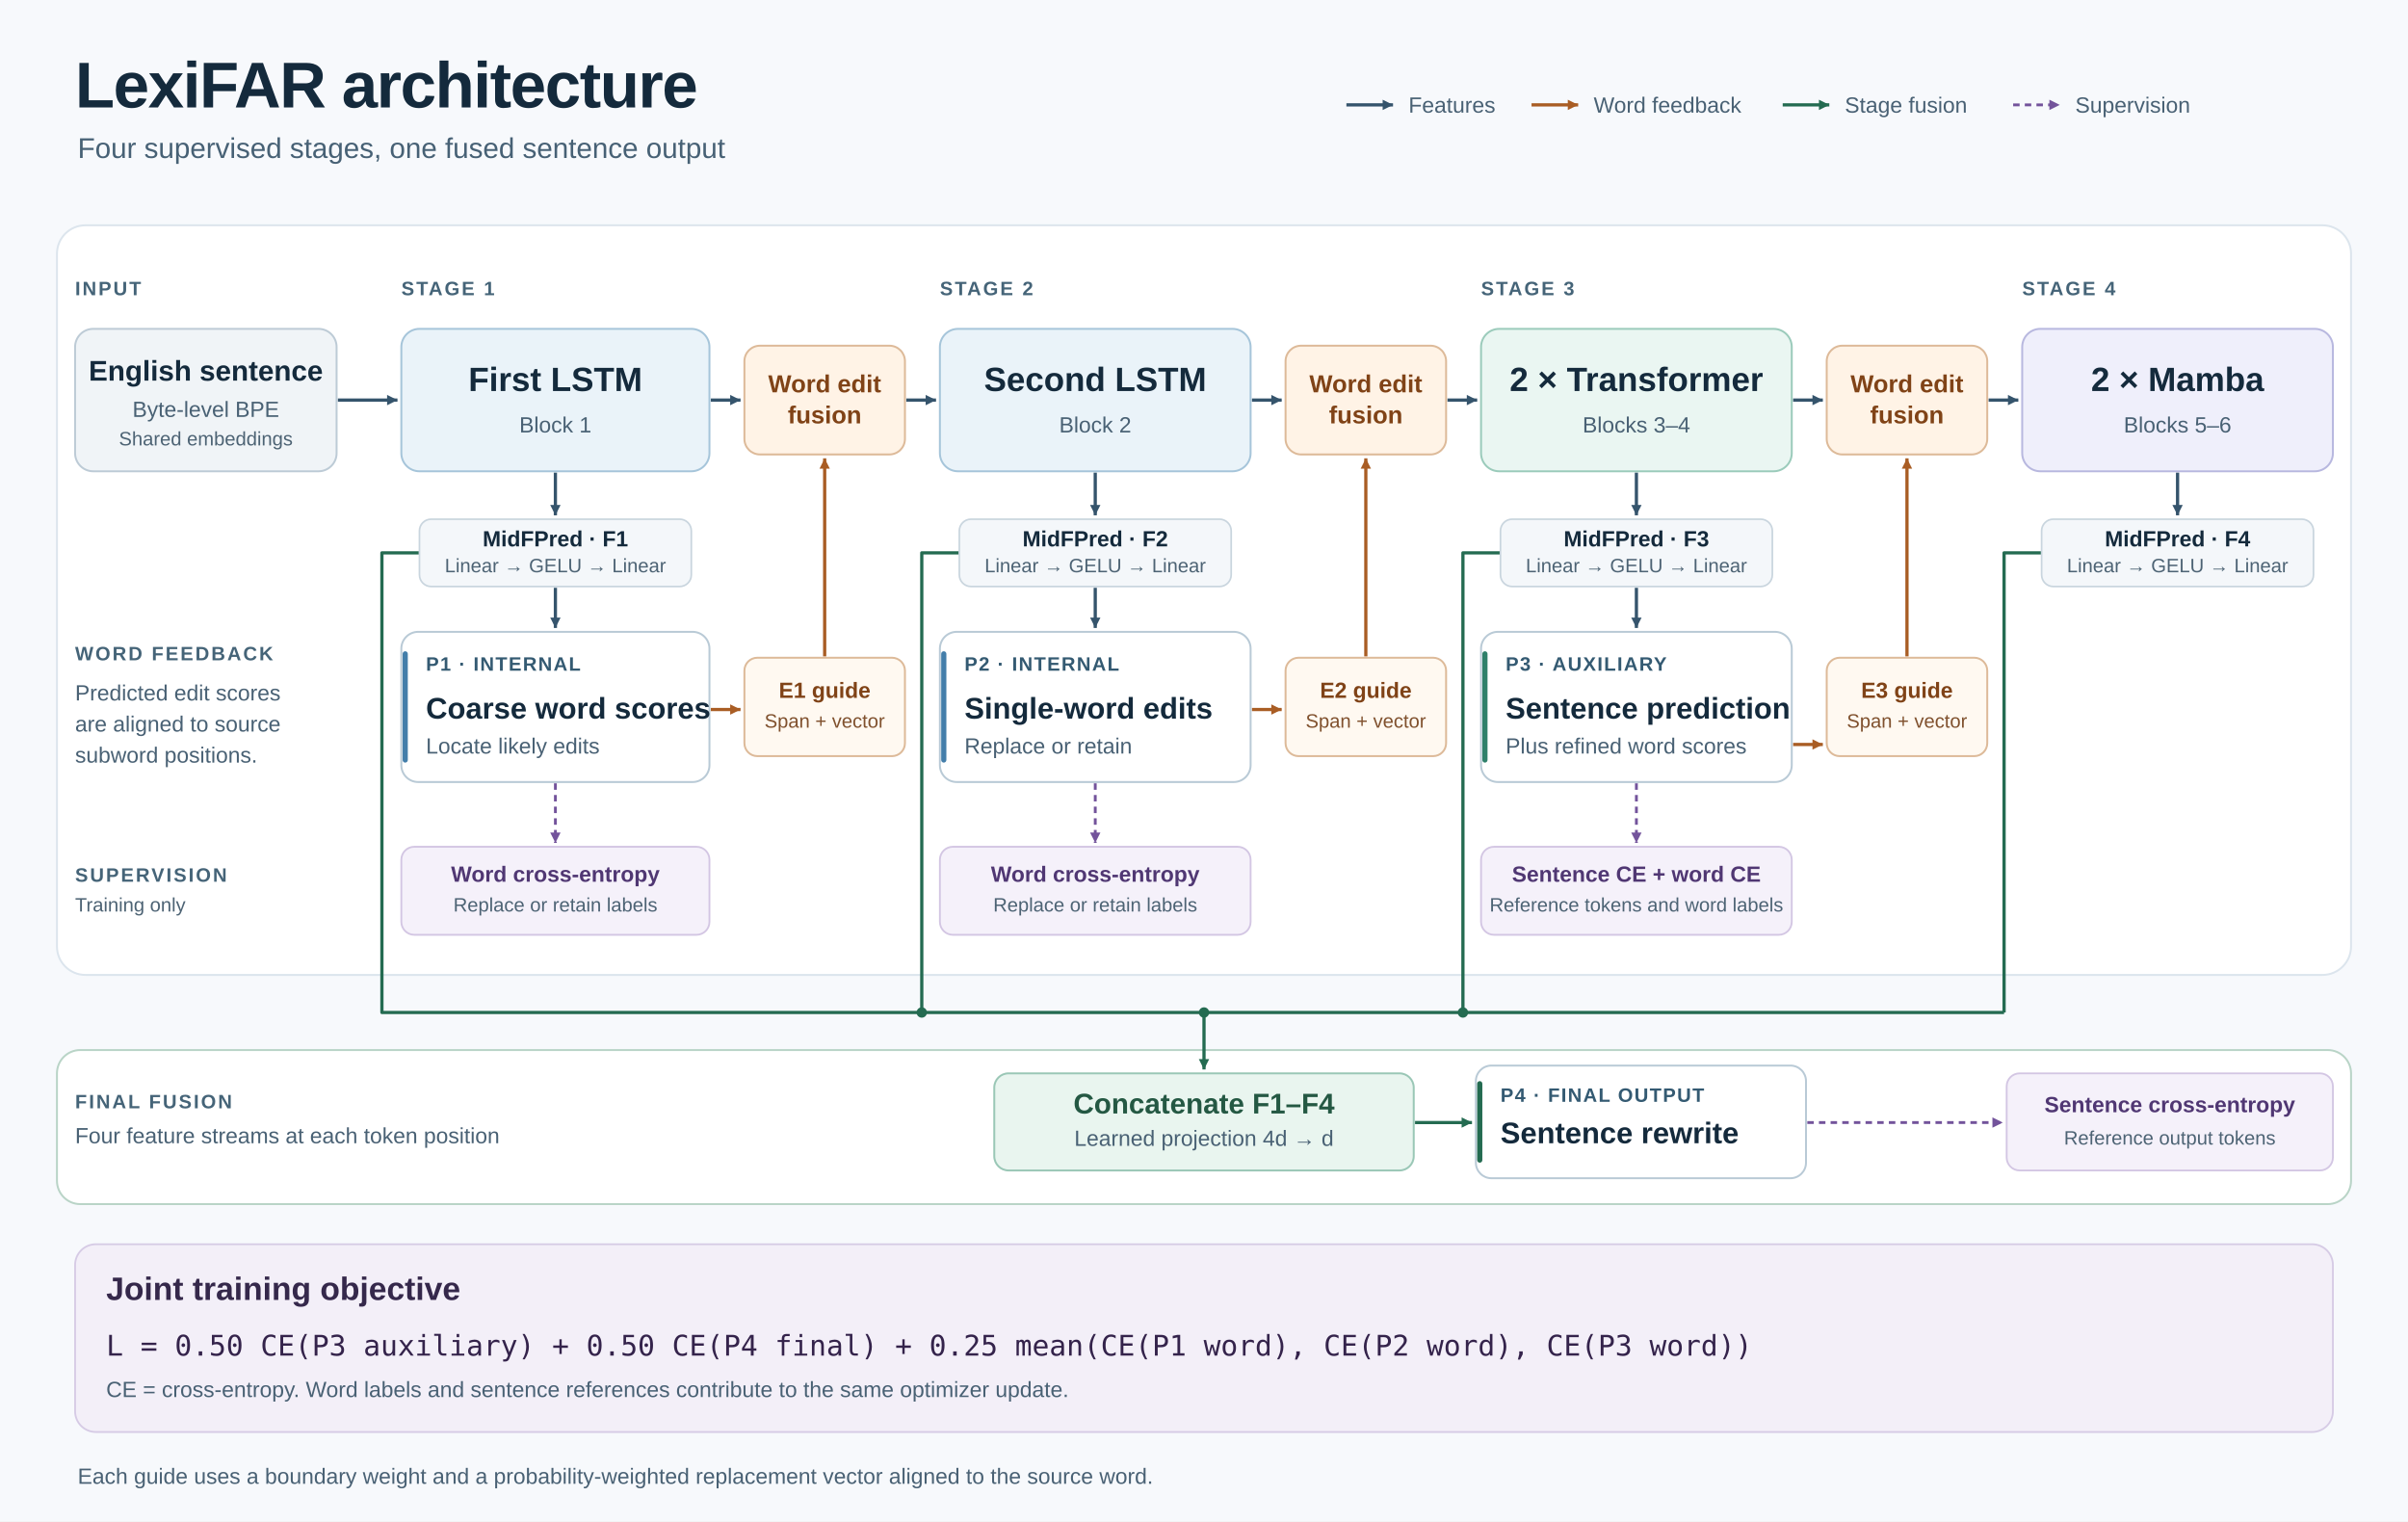
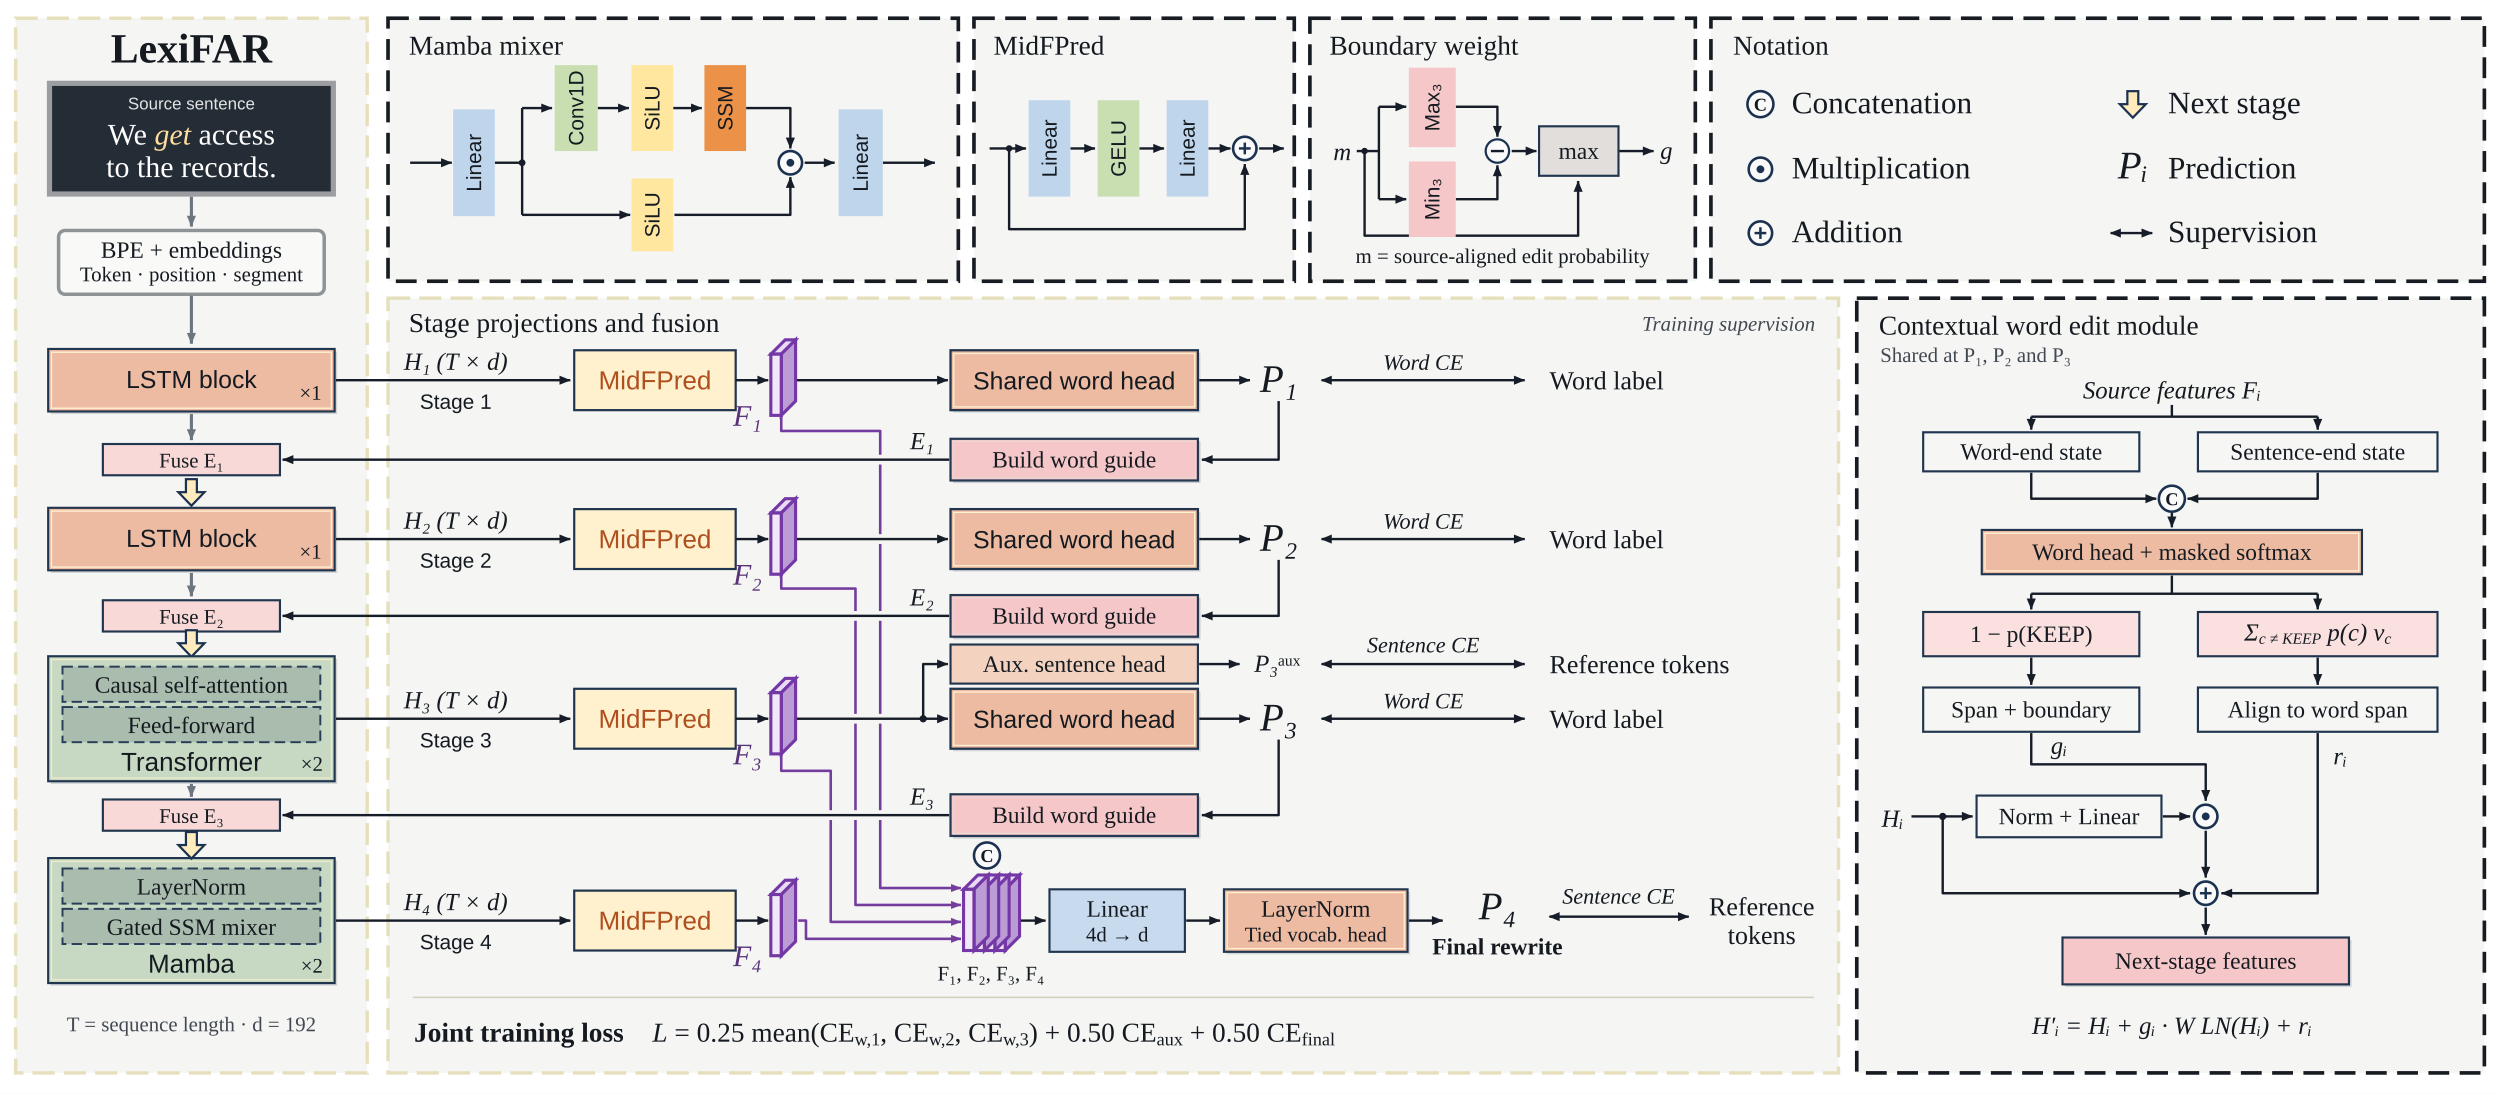
- <svg xmlns="http://www.w3.org/2000/svg" width="1860" height="1175" viewBox="0 0 1860 1175" role="img" aria-labelledby="diagram-title diagram-description">
+ <svg xmlns="http://www.w3.org/2000/svg" xmlns:xlink="http://www.w3.org/1999/xlink" width="1920" height="840" viewBox="0 0 1920 840" role="img" aria-labelledby="diagram-title diagram-description">
  <defs>
-     <marker id="arrow-feature" markerWidth="8" markerHeight="8" refX="8" refY="4" orient="auto" markerUnits="userSpaceOnUse" viewBox="0 0 8 8">
-       <path d="M0 0L8 4L0 8Z" fill="#35546c" />
+     <marker id="arrow" markerUnits="userSpaceOnUse" markerWidth="9" markerHeight="8" refX="8.3" refY="4" orient="auto" viewBox="0 0 9 8">
+       <path d="M0 0.5 8.5 4 0 7.5Z" fill="#161d28" />
    </marker>
-     <marker id="arrow-guide" markerWidth="8" markerHeight="8" refX="8" refY="4" orient="auto" markerUnits="userSpaceOnUse" viewBox="0 0 8 8">
-       <path d="M0 0L8 4L0 8Z" fill="#a95d24" />
+     <marker id="arrow-back" markerUnits="userSpaceOnUse" markerWidth="9" markerHeight="8" refX="0.7" refY="4" orient="auto" viewBox="0 0 9 8">
+       <path d="M8.5 0.5 0 4 8.5 7.5Z" fill="#161d28" />
    </marker>
-     <marker id="arrow-loss" markerWidth="8" markerHeight="8" refX="8" refY="4" orient="auto" markerUnits="userSpaceOnUse" viewBox="0 0 8 8">
-       <path d="M0 0L8 4L0 8Z" fill="#73539b" />
+     <marker id="arrow-purple" markerUnits="userSpaceOnUse" markerWidth="8" markerHeight="7" refX="7.6" refY="3.5" orient="auto" viewBox="0 0 8 7">
+       <path d="M0 0.4 7.8 3.5 0 6.6Z" fill="#743d9d" />
    </marker>
-     <marker id="arrow-fusion" markerWidth="8" markerHeight="8" refX="8" refY="4" orient="auto" markerUnits="userSpaceOnUse" viewBox="0 0 8 8">
-       <path d="M0 0L8 4L0 8Z" fill="#246b51" />
+     <marker id="arrow-gray" markerUnits="userSpaceOnUse" markerWidth="9" markerHeight="8" refX="8.3" refY="4" orient="auto" viewBox="0 0 9 8">
+       <path d="M0 0.5 8.5 4 0 7.5Z" fill="#6d7580" />
    </marker>
+     <g id="multiply">
+       <circle r="9" fill="#fafafa" stroke="#1b3150" stroke-width="2" />
+       <circle r="3" fill="#1b3150" />
+     </g>
+     <g id="addition">
+       <circle r="9" fill="#fafafa" stroke="#1b3150" stroke-width="2" />
+       <path d="M-4.5 0H4.5M0 -4.5V4.5" fill="none" stroke="#1b3150" stroke-width="1.9" />
+     </g>
+     <g id="concatenation">
+       <circle r="10" fill="#fafafa" stroke="#1b3150" stroke-width="2" />
+       <text y="5" text-anchor="middle" font-family="Arial, sans-serif" font-weight="700" font-size="14" fill="#1b3150">C</text>
+     </g>
+     <g id="stage-arrow">
+       <path d="M-4.2 -10H4.2V0H10L0 10.4 -10 0H-4.2Z" fill="#ffebbb" stroke="#1b3150" stroke-width="1.7" />
+     </g>
+     <g id="feature-sheet" stroke="#7337a6" stroke-width="2.4" stroke-linejoin="miter">
+       <path d="M0 -20 11 -31H19L8 -20Z" fill="#eadbf5" />
+       <path d="M8 -20 19 -31V16L8 27Z" fill="#bc9cd5" />
+       <path d="M0 -20H8V27H0Z" fill="#f1e7f6" />
+     </g>
+     <g id="projection-box">
+       <rect x="0" y="-23" width="124" height="46" fill="#fff1cd" stroke="#21364e" stroke-width="1.7" />
+       <text x="62" y="7" class="projection mid">MidFPred</text>
+     </g>
+     <g id="word-head-box">
+       <rect x="2" y="-21" width="190" height="46" fill="#293b50" opacity=".16" />
+       <rect x="0" y="-23" width="190" height="46" fill="#edbaa2" stroke="#21364e" stroke-width="1.75" />
+       <rect x="2.5" y="-20.5" width="185" height="41" fill="none" stroke="#fff0d1" stroke-width="1" />
+       <text x="95" y="7" class="node-label mid">Shared word head</text>
+     </g>
+     <g id="build-guide-box">
+       <rect x="2" y="-14" width="190" height="32" fill="#293b50" opacity=".21" />
+       <rect x="0" y="-16" width="190" height="32" fill="#f6c7c9" stroke="#253952" stroke-width="1.7" />
+       <rect x="2" y="-14" width="186" height="28" fill="none" stroke="#e9d9d6" stroke-width=".8" />
+       <text x="95" y="6" class="guide-label mid">Build word guide</text>
+     </g>
  </defs>
  <style>
-     text { font-family: "Segoe UI", Arial, sans-serif; fill: #142a3c; }
-     .title { font-size: 50px; font-weight: 700; letter-spacing: -1px; }
-     .subtitle { font-size: 22px; fill: #476175; }
-     .eyebrow { font-size: 15px; font-weight: 700; letter-spacing: 1.5px; fill: #456478; }
-     .centered { text-anchor: middle; }
-     .block { stroke-width: 1.5; }
-     .stem { fill: #f0f4f7; stroke: #bdcbd6; }
-     .lstm { fill: #eaf3f9; stroke: #a6c5da; }
-     .transformer { fill: #eaf6f2; stroke: #9bcbbb; }
-     .mamba { fill: #efeffb; stroke: #b8b8df; }
-     .lstm-accent { fill: #437eaa; }
-     .transformer-accent { fill: #2f806a; }
-     .fusion-accent { fill: #246b51; }
-     .block-title { font-size: 26px; font-weight: 700; }
-     .input-title { font-size: 22px; font-weight: 700; }
-     .detail { font-size: 17px; fill: #496174; }
-     .fine { font-size: 15px; fill: #4d6374; }
-     .projection { fill: #f4f7fa; stroke: #c9d5de; stroke-width: 1.3; }
-     .projection-title { font-size: 17px; font-weight: 700; }
-     .prediction { fill: #fff; stroke: #b9cad6; stroke-width: 1.5; }
-     .prediction-label { font-size: 15px; letter-spacing: 1px; font-weight: 700; fill: #345a72; }
-     .prediction-title { font-size: 23px; font-weight: 650; }
-     .gate, .guide { fill: #fff3e6; stroke: #ddba99; stroke-width: 1.5; }
-     .guide { fill: #fff9f1; }
-     .gate-title { font-size: 19px; font-weight: 700; fill: #804317; }
-     .guide-title { font-size: 17px; font-weight: 700; fill: #804317; }
-     .guide-detail { font-size: 15px; fill: #80512e; }
-     .loss { fill: #f5f1fa; stroke: #d3c6e3; stroke-width: 1.4; }
-     .loss-title { font-size: 17px; font-weight: 700; fill: #503773; }
-     .feature-arrow { stroke: #35546c; stroke-width: 2.5; fill: none; marker-end: url(#arrow-feature); }
-     .guide-arrow { stroke: #a95d24; stroke-width: 2.5; fill: none; marker-end: url(#arrow-guide); }
-     .loss-arrow { stroke: #73539b; stroke-width: 2.2; fill: none; stroke-dasharray: 5 4; marker-end: url(#arrow-loss); }
-     .fusion-wire, .fusion-arrow { stroke: #246b51; stroke-width: 2.5; fill: none; stroke-linejoin: round; }
-     .fusion-arrow { marker-end: url(#arrow-fusion); }
-     .fusion-box { fill: #e9f5ef; stroke: #9ac7b6; stroke-width: 1.5; }
-     .fusion-title { font-size: 22px; font-weight: 700; fill: #245843; }
-     .objective-title { font-size: 25px; font-weight: 700; fill: #35284b; }
-     .formula { font-family: "Cascadia Mono", Consolas, monospace; font-size: 22px; fill: #34234b; }
+     text { fill:#141a20; font-family:"Times New Roman",Times,serif; }
+     .mid { text-anchor:middle; }
+     .end { text-anchor:end; }
+     .section { font-size:21px; }
+     .node-label,.projection,.op-label,.stage-label,.group-label,.source-label { font-family:Arial,"Liberation Sans",sans-serif; }
+     .node-label { font-size:19px; }
+     .projection { font-size:20px; fill:#af4e1e; }
+     .op-label { font-size:16px; }
+     .stage-label { font-size:16px; }
+     .group-label { font-size:20px; }
+     .guide-label,.detail-label { font-size:18px; }
+     .reading { font-size:16px; }
+     .math { font-size:19px; font-style:italic; }
+     .prediction { font-size:30px; font-style:italic; }
+     .super-label { font-size:17px; font-style:italic; }
+     .truth { font-size:20px; }
+     .note { font-size:16px; fill:#414851; }
+     .feature-label { font-size:23px; font-style:italic; fill:#593378; }
+     .panel { fill:#f5f5f4; stroke:#171b22; stroke-width:2.8; stroke-dasharray:16 8; }
+     .warm-panel { fill:#f5f5f4; stroke:#e6dfbc; stroke-width:2.6; stroke-dasharray:17 7; }
+     .box { stroke:#21364e; stroke-width:1.65; }
+     .wire,.flow,.supervision,.fusion-wire,.gray-flow { fill:none; stroke:#161d28; stroke-width:1.85; stroke-linejoin:round; }
+     .flow { marker-end:url(#arrow); }
+     .supervision { marker-start:url(#arrow-back); marker-end:url(#arrow); }
+     .fusion-wire { stroke:#743d9d; stroke-width:2; marker-end:url(#arrow-purple); }
+     .gray-flow { stroke:#6d7580; stroke-width:2.4; marker-end:url(#arrow-gray); }
+     .bridge { fill:none; stroke:#f5f5f4; stroke-width:7.5; }
+     .junction { fill:#161d28; }
  </style>
-   <rect width="1860" height="1175" fill="#f7f9fc" />
-   <text x="58" y="83" class="title">LexiFAR architecture</text>
-   <text x="60" y="122" class="subtitle">Four supervised stages, one fused sentence output</text>
-   <g aria-label="Legend">
-     <path class="feature-arrow" d="M1040 81H1076" />
-     <text x="1088" y="87" class="detail">Features</text>
-     <path class="guide-arrow" d="M1183 81H1219" />
-     <text x="1231" y="87" class="detail">Word feedback</text>
-     <path class="fusion-arrow" d="M1377 81H1413" />
-     <text x="1425" y="87" class="detail">Stage fusion</text>
-     <path class="loss-arrow" d="M1555 81H1591" />
-     <text x="1603" y="87" class="detail">Supervision</text>
-   </g>
-   <rect x="44" y="174" width="1772" height="579" rx="22" fill="#fff" stroke="#dce5ed" stroke-width="1.5" />
-   <rect x="44" y="811" width="1772" height="119" rx="18" fill="#fff" stroke="#b9d4c7" stroke-width="1.5" />
-   <g aria-label="Shared input">
-     <text x="58" y="228" class="eyebrow">INPUT</text>
-     <rect x="58" y="254" width="202" height="110" rx="14" class="block stem" />
-     <text x="159" y="294" class="input-title centered">English sentence</text>
-     <text x="159" y="322" class="detail centered">Byte-level BPE</text>
-     <text x="159" y="344" class="fine centered">Shared embeddings</text>
-     <text x="58" y="510" class="eyebrow">WORD FEEDBACK</text>
-     <text x="58" y="541" class="detail">Predicted edit scores</text>
-     <text x="58" y="565" class="detail">are aligned to source</text>
-     <text x="58" y="589" class="detail">subword positions.</text>
-     <text x="58" y="681" class="eyebrow">SUPERVISION</text>
-     <text x="58" y="704" class="fine">Training only</text>
-   </g>
-   <g aria-label="Connections">
-     <path class="feature-arrow" d="M261 309H307" />
-     <path class="feature-arrow" d="M549 309H572" />
-     <path class="feature-arrow" d="M700 309H723" />
-     <path class="feature-arrow" d="M967 309H990" />
-     <path class="feature-arrow" d="M1118 309H1141" />
-     <path class="feature-arrow" d="M1385 309H1408" />
-     <path class="feature-arrow" d="M1536 309H1559" />
-     <path class="feature-arrow" d="M429 365V398" />
-     <path class="feature-arrow" d="M429 454V485" />
-     <path class="loss-arrow" d="M429 605V651" />
-     <path class="feature-arrow" d="M846 365V398" />
-     <path class="feature-arrow" d="M846 454V485" />
-     <path class="loss-arrow" d="M846 605V651" />
-     <path class="feature-arrow" d="M1264 365V398" />
-     <path class="feature-arrow" d="M1264 454V485" />
-     <path class="loss-arrow" d="M1264 605V651" />
-     <path class="feature-arrow" d="M1682 365V398" />
-     <path class="guide-arrow" d="M549 548H572" />
-     <path class="guide-arrow" d="M637 507V354" />
-     <path class="guide-arrow" d="M967 548H990" />
-     <path class="guide-arrow" d="M1055 507V354" />
-     <path class="guide-arrow" d="M1385 575H1408" />
-     <path class="guide-arrow" d="M1473 507V354" />
-   </g>
-   <g id="fusion-connections" aria-label="Four projected features enter final fusion">
-     <path class="fusion-wire" d="M324 427H295V782H1548" />
-     <path class="fusion-wire" d="M741 427H712V782" />
-     <path class="fusion-wire" d="M1159 427H1130V782" />
-     <path class="fusion-wire" d="M1577 427H1548V782" />
-     <circle cx="712" cy="782" r="4" class="fusion-accent" />
-     <circle cx="930" cy="782" r="4" class="fusion-accent" />
-     <circle cx="1130" cy="782" r="4" class="fusion-accent" />
-     <path class="fusion-arrow" d="M930 782V826" />
-     <path class="fusion-arrow" d="M1093 867H1137" />
-     <path class="loss-arrow" d="M1396 867H1547" />
-   </g>
-   <g id="p1" aria-label="STAGE 1 INTERNAL">
-     <text x="310" y="228" class="eyebrow">STAGE 1</text>
-     <rect x="310" y="254" width="238" height="110" rx="14" class="block lstm" />
-     <text x="429" y="302" class="block-title centered">First LSTM</text>
-     <text x="429" y="334" class="detail centered">Block 1</text>
-     <rect x="324" y="401" width="210" height="52" rx="9" class="projection" />
-     <text x="429" y="422" class="projection-title centered">MidFPred · F1</text>
-     <text x="429" y="442" class="fine centered">Linear → GELU → Linear</text>
-     <rect x="310" y="488" width="238" height="116" rx="13" class="prediction" />
-     <rect x="311" y="503" width="4" height="86" rx="2" class="lstm-accent" />
-     <text x="329" y="518" class="prediction-label">P1   ·   INTERNAL</text>
-     <text x="329" y="555" class="prediction-title">Coarse word scores</text>
-     <text x="329" y="582" class="detail">Locate likely edits</text>
-     <rect x="310" y="654" width="238" height="68" rx="10" class="loss" />
-     <text x="429" y="681" class="loss-title centered">Word cross-entropy</text>
-     <text x="429" y="704" class="fine centered">Replace or retain labels</text>
-   </g>
-   <g id="p2" aria-label="STAGE 2 INTERNAL">
-     <text x="726" y="228" class="eyebrow">STAGE 2</text>
-     <rect x="726" y="254" width="240" height="110" rx="14" class="block lstm" />
-     <text x="846" y="302" class="block-title centered">Second LSTM</text>
-     <text x="846" y="334" class="detail centered">Block 2</text>
-     <rect x="741" y="401" width="210" height="52" rx="9" class="projection" />
-     <text x="846" y="422" class="projection-title centered">MidFPred · F2</text>
-     <text x="846" y="442" class="fine centered">Linear → GELU → Linear</text>
-     <rect x="726" y="488" width="240" height="116" rx="13" class="prediction" />
-     <rect x="727" y="503" width="4" height="86" rx="2" class="lstm-accent" />
-     <text x="745" y="518" class="prediction-label">P2   ·   INTERNAL</text>
-     <text x="745" y="555" class="prediction-title">Single-word edits</text>
-     <text x="745" y="582" class="detail">Replace or retain</text>
-     <rect x="726" y="654" width="240" height="68" rx="10" class="loss" />
-     <text x="846" y="681" class="loss-title centered">Word cross-entropy</text>
-     <text x="846" y="704" class="fine centered">Replace or retain labels</text>
-   </g>
-   <g id="p3" aria-label="STAGE 3 AUXILIARY">
-     <text x="1144" y="228" class="eyebrow">STAGE 3</text>
-     <rect x="1144" y="254" width="240" height="110" rx="14" class="block transformer" />
-     <text x="1264" y="302" class="block-title centered">2 × Transformer</text>
-     <text x="1264" y="334" class="detail centered">Blocks 3–4</text>
-     <rect x="1159" y="401" width="210" height="52" rx="9" class="projection" />
-     <text x="1264" y="422" class="projection-title centered">MidFPred · F3</text>
-     <text x="1264" y="442" class="fine centered">Linear → GELU → Linear</text>
-     <rect x="1144" y="488" width="240" height="116" rx="13" class="prediction" />
-     <rect x="1145" y="503" width="4" height="86" rx="2" class="transformer-accent" />
-     <text x="1163" y="518" class="prediction-label">P3   ·   AUXILIARY</text>
-     <text x="1163" y="555" class="prediction-title">Sentence prediction</text>
-     <text x="1163" y="582" class="detail">Plus refined word scores</text>
-     <rect x="1144" y="654" width="240" height="68" rx="10" class="loss" />
-     <text x="1264" y="681" class="loss-title centered">Sentence CE + word CE</text>
-     <text x="1264" y="704" class="fine centered">Reference tokens and word labels</text>
-   </g>
-   <g id="f4" aria-label="STAGE 4 FEATURES">
-     <text x="1562" y="228" class="eyebrow">STAGE 4</text>
-     <rect x="1562" y="254" width="240" height="110" rx="14" class="block mamba" />
-     <text x="1682" y="302" class="block-title centered">2 × Mamba</text>
-     <text x="1682" y="334" class="detail centered">Blocks 5–6</text>
-     <rect x="1577" y="401" width="210" height="52" rx="9" class="projection" />
-     <text x="1682" y="422" class="projection-title centered">MidFPred · F4</text>
-     <text x="1682" y="442" class="fine centered">Linear → GELU → Linear</text>
-   </g>
-   <g id="e1" aria-label="E1 word feedback">
-     <rect x="575" y="267" width="124" height="84" rx="12" class="gate" />
-     <text x="637" y="303" class="gate-title centered">Word edit</text>
-     <text x="637" y="327" class="gate-title centered">fusion</text>
-     <rect x="575" y="508" width="124" height="76" rx="10" class="guide" />
-     <text x="637" y="539" class="guide-title centered">E1 guide</text>
-     <text x="637" y="562" class="guide-detail centered">Span + vector</text>
-   </g>
-   <g id="e2" aria-label="E2 word feedback">
-     <rect x="993" y="267" width="124" height="84" rx="12" class="gate" />
-     <text x="1055" y="303" class="gate-title centered">Word edit</text>
-     <text x="1055" y="327" class="gate-title centered">fusion</text>
-     <rect x="993" y="508" width="124" height="76" rx="10" class="guide" />
-     <text x="1055" y="539" class="guide-title centered">E2 guide</text>
-     <text x="1055" y="562" class="guide-detail centered">Span + vector</text>
-   </g>
-   <g id="e3" aria-label="E3 word feedback">
-     <rect x="1411" y="267" width="124" height="84" rx="12" class="gate" />
-     <text x="1473" y="303" class="gate-title centered">Word edit</text>
-     <text x="1473" y="327" class="gate-title centered">fusion</text>
-     <rect x="1411" y="508" width="124" height="76" rx="10" class="guide" />
-     <text x="1473" y="539" class="guide-title centered">E3 guide</text>
-     <text x="1473" y="562" class="guide-detail centered">Span + vector</text>
-   </g>
-   <g id="p4" aria-label="Stage fusion and sole final prediction">
-     <text x="58" y="856" class="eyebrow">FINAL FUSION</text>
-     <text x="58" y="883" class="detail">Four feature streams at each token position</text>
-     <rect x="768" y="829" width="324" height="75" rx="11" class="fusion-box" />
-     <text x="930" y="860" class="fusion-title centered">Concatenate F1–F4</text>
-     <text x="930" y="885" class="detail centered">Learned projection 4d → d</text>
-     <rect x="1140" y="823" width="255" height="87" rx="12" class="prediction" />
-     <rect x="1141" y="835" width="4" height="63" rx="2" class="fusion-accent" />
-     <text x="1159" y="851" class="prediction-label">P4   ·   FINAL OUTPUT</text>
-     <text x="1159" y="883" class="prediction-title">Sentence rewrite</text>
-     <rect x="1550" y="829" width="252" height="75" rx="10" class="loss" />
-     <text x="1676" y="859" class="loss-title centered">Sentence cross-entropy</text>
-     <text x="1676" y="884" class="fine centered">Reference output tokens</text>
-   </g>
-   <g aria-label="Weighted training objective">
-     <rect x="58" y="961" width="1744" height="145" rx="16" fill="#f3eff8" stroke="#d6cbe5" stroke-width="1.4" />
-     <text x="82" y="1004" class="objective-title">Joint training objective</text>
-     <text x="82" y="1047" class="formula">L = 0.50 CE(P3 auxiliary) + 0.50 CE(P4 final) + 0.25 mean(CE(P1 word), CE(P2 word), CE(P3 word))</text>
-     <text x="82" y="1079" class="detail">CE = cross-entropy. Word labels and sentence references contribute to the same optimizer update.</text>
-   </g>
-   <text x="60" y="1146" class="detail">Each guide uses a boundary weight and a probability-weighted replacement vector aligned to the source word.</text>
+   <rect width="1920" height="840" fill="#fff" />
+   <g aria-label="Panel frames">
+     <rect class="warm-panel" x="12" y="14" width="270" height="810" />
+     <rect class="panel" x="298" y="14" width="438" height="202" />
+     <rect class="panel" x="748" y="14" width="246" height="202" />
+     <rect class="panel" x="1006" y="14" width="296" height="202" />
+     <rect class="panel" x="1314" y="14" width="594" height="202" />
+     <rect class="warm-panel" x="298" y="229" width="1114" height="595" />
+     <rect class="panel" x="1426" y="229" width="482" height="595" />
+   </g>
+   <g id="mamba-mixer" aria-label="Mamba mixer with a selective state-space path and a SiLU gate">
+     <text x="314" y="42" class="section">Mamba mixer</text>
+     <path class="flow" d="M315 125H347" />
+     <path class="wire" d="M380 125H401M401 83V165" />
+     <path class="flow" d="M401 83H424" />
+     <path class="flow" d="M401 165H484" />
+     <path class="flow" d="M459 83H483" />
+     <path class="flow" d="M517 83H539" />
+     <path class="flow" d="M573 83H607V114" />
+     <path class="flow" d="M518 165H607V136" />
+     <path class="flow" d="M618 125H641" />
+     <path class="flow" d="M678 125H718" />
+     <circle class="junction" cx="401" cy="125" r="2.6" />
+     <rect x="348" y="84" width="32" height="82" fill="#bfd5ec" />
+     <text class="op-label mid" transform="translate(364 125) rotate(-90)" dy="5.5">Linear</text>
+     <rect x="426" y="50" width="33" height="66" fill="#c9dfb1" />
+     <text class="op-label mid" transform="translate(442.5 83) rotate(-90)" dy="5.5">Conv1D</text>
+     <rect x="485" y="50" width="32" height="66" fill="#ffe7a0" />
+     <text class="op-label mid" transform="translate(501 83) rotate(-90)" dy="5.5">SiLU</text>
+     <rect x="541" y="50" width="32" height="66" fill="#eb9148" />
+     <text class="op-label mid" transform="translate(557 83) rotate(-90)" dy="5.5">SSM</text>
+     <rect x="485" y="137" width="32" height="56" fill="#ffe7a0" />
+     <text class="op-label mid" transform="translate(501 165) rotate(-90)" dy="5.5">SiLU</text>
+     <rect x="644" y="84" width="34" height="82" fill="#bfd5ec" />
+     <text class="op-label mid" transform="translate(661 125) rotate(-90)" dy="5.5">Linear</text>
+     <use xlink:href="#multiply" transform="translate(607 125)" />
+   </g>
+   <g id="midfpred-detail" aria-label="Residual MidFPred projection">
+     <text x="763" y="42" class="section">MidFPred</text>
+     <path class="flow" d="M760 114H788" />
+     <path class="flow" d="M822 114H841" />
+     <path class="flow" d="M875 114H894" />
+     <path class="flow" d="M928 114H945" />
+     <path class="flow" d="M967 114H986" />
+     <path class="flow" d="M775 114V176H956V126" />
+     <circle class="junction" cx="775" cy="114" r="2.5" />
+     <rect x="790" y="77" width="32" height="74" fill="#bfd5ec" />
+     <text class="op-label mid" transform="translate(806 114) rotate(-90)" dy="5.5">Linear</text>
+     <rect x="843" y="77" width="32" height="74" fill="#c9dfb1" />
+     <text class="op-label mid" transform="translate(859 114) rotate(-90)" dy="5.5">GELU</text>
+     <rect x="896" y="77" width="32" height="74" fill="#bfd5ec" />
+     <text class="op-label mid" transform="translate(912 114) rotate(-90)" dy="5.5">Linear</text>
+     <use xlink:href="#addition" transform="translate(956 114)" />
+   </g>
+   <g id="boundary-detail" aria-label="Boundary weight from source-aligned edit probability">
+     <text x="1021" y="42" class="section">Boundary weight</text>
+     <text x="1024" y="123" class="math">m</text>
+     <path class="wire" d="M1042 116H1059M1059 82V153" />
+     <path class="flow" d="M1059 82H1080" />
+     <path class="flow" d="M1059 153H1080" />
+     <path class="flow" d="M1118 82H1150V105" />
+     <path class="flow" d="M1118 153H1150V127" />
+     <path class="flow" d="M1161 116H1180" />
+     <path class="flow" d="M1048 116V181H1212V139" />
+     <path class="flow" d="M1243 116H1270" />
+     <circle class="junction" cx="1048" cy="116" r="2.5" />
+     <rect x="1082" y="52" width="36" height="61" fill="#f6c7c9" />
+     <text class="op-label mid" transform="translate(1100 82.5) rotate(-90)" dy="5.5">Max₃</text>
+     <rect x="1082" y="124" width="36" height="58" fill="#f6c7c9" />
+     <text class="op-label mid" transform="translate(1100 153) rotate(-90)" dy="5.5">Min₃</text>
+     <circle cx="1150" cy="116" r="9" fill="#fafafa" stroke="#1b3150" stroke-width="1.7" />
+     <path d="M1145 116H1155" class="wire" />
+     <rect x="1182" y="97" width="61" height="38" rx="0" fill="#e1dedc" class="box" />
+     <text x="1212.5" y="122" class="detail-label mid">max</text>
+     <text x="1275" y="122" class="math">g</text>
+     <text x="1154" y="202" class="reading mid">m = source-aligned edit probability</text>
+   </g>
+   <g id="notation" aria-label="Diagram notation">
+     <text x="1331" y="42" class="section">Notation</text>
+     <use xlink:href="#concatenation" transform="translate(1352 80)" />
+     <use xlink:href="#multiply" transform="translate(1352 130)" />
+     <use xlink:href="#addition" transform="translate(1352 179)" />
+     <use xlink:href="#stage-arrow" transform="translate(1638 80)" />
+     <text x="1376" y="87" font-size="24">Concatenation</text>
+     <text x="1376" y="137" font-size="24">Multiplication</text>
+     <text x="1376" y="186" font-size="24">Addition</text>
+     <text x="1665" y="87" font-size="24">Next stage</text>
+     <text x="1638" y="137" class="prediction mid">Pᵢ</text>
+     <text x="1665" y="137" font-size="24">Prediction</text>
+     <path class="supervision" d="M1621 179H1653" />
+     <text x="1665" y="186" font-size="24">Supervision</text>
+   </g>
+   <g id="backbone" aria-label="Six-layer sequence backbone">
+     <text x="147" y="48" class="mid" font-size="32" font-weight="700">LexiFAR</text>
+     <rect x="38" y="64" width="218" height="85" fill="#242c35" stroke="#9b9da0" stroke-width="4" />
+     <text x="147" y="84" class="source-label mid" font-size="13" style="fill:#e2e5e5">Source sentence</text>
+     <text x="147" y="111" class="mid" font-size="23" style="fill:#fff">We <tspan font-style="italic" fill="#ffdda0">get</tspan> access</text>
+     <text x="147" y="136" class="mid" font-size="23" style="fill:#fff">to the records.</text>
+     <path class="gray-flow" d="M147 151V174" />
+     <rect x="45" y="177" width="204" height="49" rx="5" fill="#f9f9f8" stroke="#8e9496" stroke-width="2.7" />
+     <text x="147" y="198" class="detail-label mid">BPE + embeddings</text>
+     <text x="147" y="216" class="reading mid">Token · position · segment</text>
+     <path class="gray-flow" d="M147 227V264" />
+     <rect x="39" y="270" width="220" height="48" fill="#283c50" opacity=".18" />
+     <rect x="37" y="268" width="220" height="48" rx="0" fill="#edbaa2" class="box" />
+     <rect x="39.5" y="270.5" width="215" height="43" fill="none" stroke="#fff3d5" stroke-width="1" />
+     <text x="147" y="298" class="node-label mid">LSTM block</text>
+     <text x="247" y="307" class="reading end">×1</text>
+     <path class="gray-flow" d="M147 318V338" />
+     <rect x="79" y="341" width="136" height="24" rx="0" fill="#f8d9d8" class="box" />
+     <text x="147" y="359" class="reading mid">Fuse E₁</text>
+     <use xlink:href="#stage-arrow" transform="translate(147 378)" />
+     <rect x="39" y="392" width="220" height="48" fill="#283c50" opacity=".18" />
+     <rect x="37" y="390" width="220" height="48" rx="0" fill="#edbaa2" class="box" />
+     <rect x="39.5" y="392.5" width="215" height="43" fill="none" stroke="#fff3d5" stroke-width="1" />
+     <text x="147" y="420" class="node-label mid">LSTM block</text>
+     <text x="247" y="429" class="reading end">×1</text>
+     <path class="gray-flow" d="M147 440V458" />
+     <rect x="79" y="461" width="136" height="24" rx="0" fill="#f8d9d8" class="box" />
+     <text x="147" y="479" class="reading mid">Fuse E₂</text>
+     <use xlink:href="#stage-arrow" transform="translate(147 494)" />
+   </g>
+   <g aria-label="Two Transformer blocks">
+     <rect x="39" y="506" width="220" height="96" fill="#293b50" opacity=".18" />
+     <rect x="37" y="504" width="220" height="96" fill="#c7d9c3" class="box" />
+     <rect x="39.5" y="506.5" width="215" height="91" fill="none" stroke="#f0ebc8" />
+     <rect x="48" y="512" width="198" height="27" fill="#aabcae" stroke="#283d57" stroke-width="1.5" stroke-dasharray="8 4" />
+     <rect x="48" y="543" width="198" height="27" fill="#aabcae" stroke="#283d57" stroke-width="1.5" stroke-dasharray="8 4" />
+     <text x="147" y="532" class="detail-label mid">Causal self-attention</text>
+     <text x="147" y="563" class="detail-label mid">Feed-forward</text>
+     <text x="147" y="592" class="group-label mid">Transformer</text>
+     <text x="248" y="592" class="reading end">×2</text>
+   </g>
+   <g aria-label="Two Mamba blocks">
+     <rect x="39" y="661" width="220" height="96" fill="#293b50" opacity=".18" />
+     <rect x="37" y="659" width="220" height="96" fill="#c7d9c3" class="box" />
+     <rect x="39.5" y="661.5" width="215" height="91" fill="none" stroke="#f0ebc8" />
+     <rect x="48" y="667" width="198" height="27" fill="#aabcae" stroke="#283d57" stroke-width="1.5" stroke-dasharray="8 4" />
+     <rect x="48" y="698" width="198" height="27" fill="#aabcae" stroke="#283d57" stroke-width="1.5" stroke-dasharray="8 4" />
+     <text x="147" y="687" class="detail-label mid">LayerNorm</text>
+     <text x="147" y="718" class="detail-label mid">Gated SSM mixer</text>
+     <text x="147" y="747" class="group-label mid">Mamba</text>
+     <text x="248" y="747" class="reading end">×2</text>
+   </g>
+   <g aria-label="Input to the Mamba stage">
+     <path class="gray-flow" d="M147 602V612" />
+     <rect x="79" y="614" width="136" height="24" rx="0" fill="#f8d9d8" class="box" />
+     <text x="147" y="632" class="reading mid">Fuse E₃</text>
+     <use xlink:href="#stage-arrow" transform="translate(147 649)" />
+     <text x="147" y="792" class="note mid">T = sequence length · d = 192</text>
+   </g>
+   <g aria-label="Central stage panel headings">
+     <text x="314" y="255" class="section">Stage projections and fusion</text>
+     <text x="1394" y="254" class="note end" font-style="italic">Training supervision</text>
+   </g>
+   <g id="feature-fusion-routes" aria-label="Four independent projected features enter the concatenation">
+     <path id="fusion-f1" class="fusion-wire" d="M600 319V331H676V682H738" />
+     <path id="fusion-f2" class="fusion-wire" d="M600 441V452H657V695H738" />
+     <path id="fusion-f3" class="fusion-wire" d="M600 579V592H638V708H738" />
+     <path id="fusion-f4" class="fusion-wire" d="M613 707H619V721H738" />
+   </g>
+   <g id="stage-1" aria-label="Stage 1 projected features">
+     <path class="flow" d="M258 292H438" />
+     <text x="350" y="284" class="math mid">H₁ (T × d)</text>
+     <text x="350" y="314" class="stage-label mid">Stage 1</text>
+     <use xlink:href="#projection-box" transform="translate(441 292)" />
+     <path class="flow" d="M565 292H590" />
+     <use xlink:href="#feature-sheet" transform="translate(592 292)" />
+     <text x="585" y="327" class="feature-label end">F₁</text>
+     <path class="bridge" d="M623 292H690" />
+     <path class="flow" d="M612 292H728" />
+     <use xlink:href="#word-head-box" transform="translate(730 292)" />
+     <path class="flow" d="M921 292H960" />
+     <text x="982" y="301" class="prediction mid">P₁</text>
+     <path class="supervision" d="M1015 292H1171" />
+     <text x="1093" y="284" class="super-label mid">Word CE</text>
+     <text x="1190" y="299" class="truth">Word label</text>
+     <g id="e1" aria-label="Source-only word guide E1 feeds the next backbone stage">
+       <path class="flow" d="M982 308V353H923" />
+       <use xlink:href="#build-guide-box" transform="translate(730 353)" />
+       <path class="bridge" d="M623 353H690" />
+       <path class="flow" d="M729 353H217" />
+       <text x="708" y="345" class="math mid">E₁</text>
+     </g>
+   </g>
+   <g id="stage-2" aria-label="Stage 2 projected features">
+     <path class="flow" d="M258 414H438" />
+     <text x="350" y="406" class="math mid">H₂ (T × d)</text>
+     <text x="350" y="436" class="stage-label mid">Stage 2</text>
+     <use xlink:href="#projection-box" transform="translate(441 414)" />
+     <path class="flow" d="M565 414H590" />
+     <use xlink:href="#feature-sheet" transform="translate(592 414)" />
+     <text x="585" y="449" class="feature-label end">F₂</text>
+     <path class="bridge" d="M623 414H690" />
+     <path class="flow" d="M612 414H728" />
+     <use xlink:href="#word-head-box" transform="translate(730 414)" />
+     <path class="flow" d="M921 414H960" />
+     <text x="982" y="423" class="prediction mid">P₂</text>
+     <path class="supervision" d="M1015 414H1171" />
+     <text x="1093" y="406" class="super-label mid">Word CE</text>
+     <text x="1190" y="421" class="truth">Word label</text>
+     <g id="e2" aria-label="Source-only word guide E2 feeds the next backbone stage">
+       <path class="flow" d="M982 430V473H923" />
+       <use xlink:href="#build-guide-box" transform="translate(730 473)" />
+       <path class="bridge" d="M623 473H690" />
+       <path class="flow" d="M729 473H217" />
+       <text x="708" y="465" class="math mid">E₂</text>
+     </g>
+   </g>
+   <g id="stage-3" aria-label="Stage 3 projected features">
+     <path class="flow" d="M258 552H438" />
+     <text x="350" y="544" class="math mid">H₃ (T × d)</text>
+     <text x="350" y="574" class="stage-label mid">Stage 3</text>
+     <use xlink:href="#projection-box" transform="translate(441 552)" />
+     <path class="flow" d="M565 552H590" />
+     <use xlink:href="#feature-sheet" transform="translate(592 552)" />
+     <text x="585" y="587" class="feature-label end">F₃</text>
+     <path class="bridge" d="M623 552H690" />
+     <path class="flow" d="M612 552H728" />
+     <use xlink:href="#word-head-box" transform="translate(730 552)" />
+     <path class="flow" d="M921 552H960" />
+     <text x="982" y="561" class="prediction mid">P₃</text>
+     <path class="supervision" d="M1015 552H1171" />
+     <text x="1093" y="544" class="super-label mid">Word CE</text>
+     <text x="1190" y="559" class="truth">Word label</text>
+     <g id="e3" aria-label="Source-only word guide E3 feeds the next backbone stage">
+       <path class="flow" d="M982 568V626H923" />
+       <use xlink:href="#build-guide-box" transform="translate(730 626)" />
+       <path class="bridge" d="M623 626H690" />
+       <path class="flow" d="M729 626H217" />
+       <text x="708" y="618" class="math mid">E₃</text>
+     </g>
+     <circle class="junction" cx="709" cy="552" r="2.8" />
+     <path class="flow" d="M709 552V510H728" />
+     <rect x="730" y="495" width="190" height="30" rx="0" fill="#f3d3bf" class="box" />
+     <text x="825" y="516" class="detail-label mid">Aux. sentence head</text>
+     <path class="flow" d="M921 510H952" />
+     <text x="981" y="516" class="math mid">P₃<tspan baseline-shift="super" font-style="normal" font-size="12">aux</tspan>
+     </text>
+     <path class="supervision" d="M1015 510H1171" />
+     <text x="1093" y="501" class="super-label mid">Sentence CE</text>
+     <text x="1190" y="517" class="truth">Reference tokens</text>
+   </g>
+   <g id="stage-4" aria-label="Stage 4 projected features">
+     <path class="flow" d="M258 707H438" />
+     <text x="350" y="699" class="math mid">H₄ (T × d)</text>
+     <text x="350" y="729" class="stage-label mid">Stage 4</text>
+     <use xlink:href="#projection-box" transform="translate(441 707)" />
+     <path class="flow" d="M565 707H590" />
+     <use xlink:href="#feature-sheet" transform="translate(592 707)" />
+     <text x="585" y="742" class="feature-label end">F₄</text>
+   </g>
+   <g id="p4" aria-label="Concatenation, learned four-to-one projection, tied vocabulary head and sole final rewrite">
+     <g id="concatenated-features" aria-label="Concatenate F1 through F4 per token">
+       <use xlink:href="#feature-sheet" transform="translate(764 703)" />
+       <use xlink:href="#feature-sheet" transform="translate(756 703)" />
+       <use xlink:href="#feature-sheet" transform="translate(748 703)" />
+       <use xlink:href="#feature-sheet" transform="translate(740 703)" />
+       <use xlink:href="#concatenation" transform="translate(758 657)" />
+       <text x="761" y="753" class="reading mid">F₁, F₂, F₃, F₄</text>
+     </g>
+     <path class="flow" d="M784 707H803" />
+     <rect x="806" y="683" width="104" height="48" fill="#c8dbee" class="box" />
+     <text x="858" y="704" class="detail-label mid">Linear</text>
+     <text x="858" y="723" class="reading mid">4d → d</text>
+     <path class="flow" d="M911 707H937" />
+     <rect x="942" y="685" width="141" height="48" fill="#293b50" opacity=".16" />
+     <rect x="940" y="683" width="141" height="48" fill="#edbaa2" class="box" />
+     <rect x="942.5" y="685.5" width="136" height="43" fill="none" stroke="#fff0d1" />
+     <text x="1010.5" y="704" class="detail-label mid">LayerNorm</text>
+     <text x="1010.5" y="723" class="reading mid">Tied vocab. head</text>
+     <path class="flow" d="M1082 707H1108" />
+     <text x="1150" y="706" class="prediction mid">P₄</text>
+     <text x="1150" y="733" class="detail-label mid" font-weight="700">Final rewrite</text>
+     <path class="supervision" d="M1190 704H1297" />
+     <text x="1243" y="694" class="super-label mid">Sentence CE</text>
+     <text x="1353" y="703" class="truth mid">Reference</text>
+     <text x="1353" y="725" class="truth mid">tokens</text>
+   </g>
+   <g aria-label="One joint training objective for all stages">
+     <path d="M317 766H1393" fill="none" stroke="#d2cfbd" stroke-width="1.2" />
+     <text x="318" y="800" font-size="21" font-weight="700">Joint training loss</text>
+     <text x="501" y="800" font-size="21">
+       <tspan font-style="italic">L</tspan> = 0.25 mean(CE<tspan baseline-shift="sub" font-size="14">w,1</tspan>, CE<tspan baseline-shift="sub" font-size="14">w,2</tspan>, CE<tspan baseline-shift="sub" font-size="14">w,3</tspan>) + 0.50 CE<tspan baseline-shift="sub" font-size="14">aux</tspan> + 0.50 CE<tspan baseline-shift="sub" font-size="14">final</tspan>
+     </text>
+   </g>
+   <g id="word-edit-detail" aria-label="Shared contextual single-word edit module">
+     <text x="1443" y="257" class="section">Contextual word edit module</text>
+     <text x="1444" y="278" class="note">Shared at P₁, P₂ and P₃</text>
+     <text x="1668" y="306" class="math mid">Source features Fᵢ</text>
+     <path class="wire" d="M1668 311V320M1560 320H1780" />
+     <path class="flow" d="M1560 320V330" />
+     <path class="flow" d="M1780 320V330" />
+     <rect x="1477" y="332" width="166" height="30" rx="0" fill="#f6f6f5" class="box" />
+     <text x="1560" y="353" class="detail-label mid">Word-end state</text>
+     <rect x="1688" y="332" width="184" height="30" rx="0" fill="#f6f6f5" class="box" />
+     <text x="1780" y="353" class="detail-label mid">Sentence-end state</text>
+     <path class="flow" d="M1560 363V383H1656" />
+     <path class="flow" d="M1780 363V383H1680" />
+     <use xlink:href="#concatenation" transform="translate(1668 383)" />
+     <path class="flow" d="M1668 394V405" />
+     <rect x="1522" y="407" width="292" height="34" rx="0" fill="#edbaa2" class="box" />
+     <rect x="1524.5" y="409.5" width="287" height="29" fill="none" stroke="#fff3d5" stroke-width="1" />
+     <text x="1668" y="430" class="detail-label mid">Word head + masked softmax</text>
+     <path class="wire" d="M1668 442V456M1560 456H1780" />
+     <path class="flow" d="M1560 456V468" />
+     <path class="flow" d="M1780 456V468" />
+     <rect x="1477" y="470" width="166" height="34" rx="0" fill="#fae1df" class="box" />
+     <text x="1560" y="493" class="detail-label mid">1 − p(KEEP)</text>
+     <rect x="1688" y="470" width="184" height="34" fill="#fae1df" class="box" />
+     <text x="1780" y="492" class="math mid">Σ<tspan baseline-shift="sub" font-size="12">c ≠ KEEP</tspan> p(c) v<tspan baseline-shift="sub" font-size="12">c</tspan>
+     </text>
+     <path class="flow" d="M1560 505V526" />
+     <path class="flow" d="M1780 505V526" />
+     <rect x="1477" y="528" width="166" height="34" rx="0" fill="#f6f6f5" class="box" />
+     <text x="1560" y="551" class="detail-label mid">Span + boundary</text>
+     <rect x="1688" y="528" width="184" height="34" rx="0" fill="#f6f6f5" class="box" />
+     <text x="1780" y="551" class="detail-label mid">Align to word span</text>
+     <path class="flow" d="M1560 563V587H1694V615" />
+     <text x="1575" y="579" class="math">gᵢ</text>
+     <path class="flow" d="M1780 563V686H1706" />
+     <text x="1792" y="587" class="math">rᵢ</text>
+     <text x="1445" y="635" class="math">Hᵢ</text>
+     <path class="flow" d="M1468 627H1515" />
+     <circle class="junction" cx="1492" cy="627" r="2.8" />
+     <rect x="1518" y="611" width="142" height="32" rx="0" fill="#f6f6f5" class="box" />
+     <text x="1589" y="633" class="detail-label mid">Norm + Linear</text>
+     <path class="flow" d="M1661 627H1682" />
+     <use xlink:href="#multiply" transform="translate(1694 627)" />
+     <path class="flow" d="M1694 638V674" />
+     <path class="flow" d="M1492 627V686H1682" />
+     <use xlink:href="#addition" transform="translate(1694 686)" />
+     <path class="flow" d="M1694 697V718" />
+     <rect x="1586" y="722" width="220" height="36" fill="#283c50" opacity=".18" />
+     <rect x="1584" y="720" width="220" height="36" rx="0" fill="#f6c7c9" class="box" />
+     <text x="1694" y="744" class="detail-label mid">Next-stage features</text>
+     <text x="1668" y="794" class="math mid">H′ᵢ = Hᵢ + gᵢ · W LN(Hᵢ) + rᵢ</text>
+   </g>
</svg>
